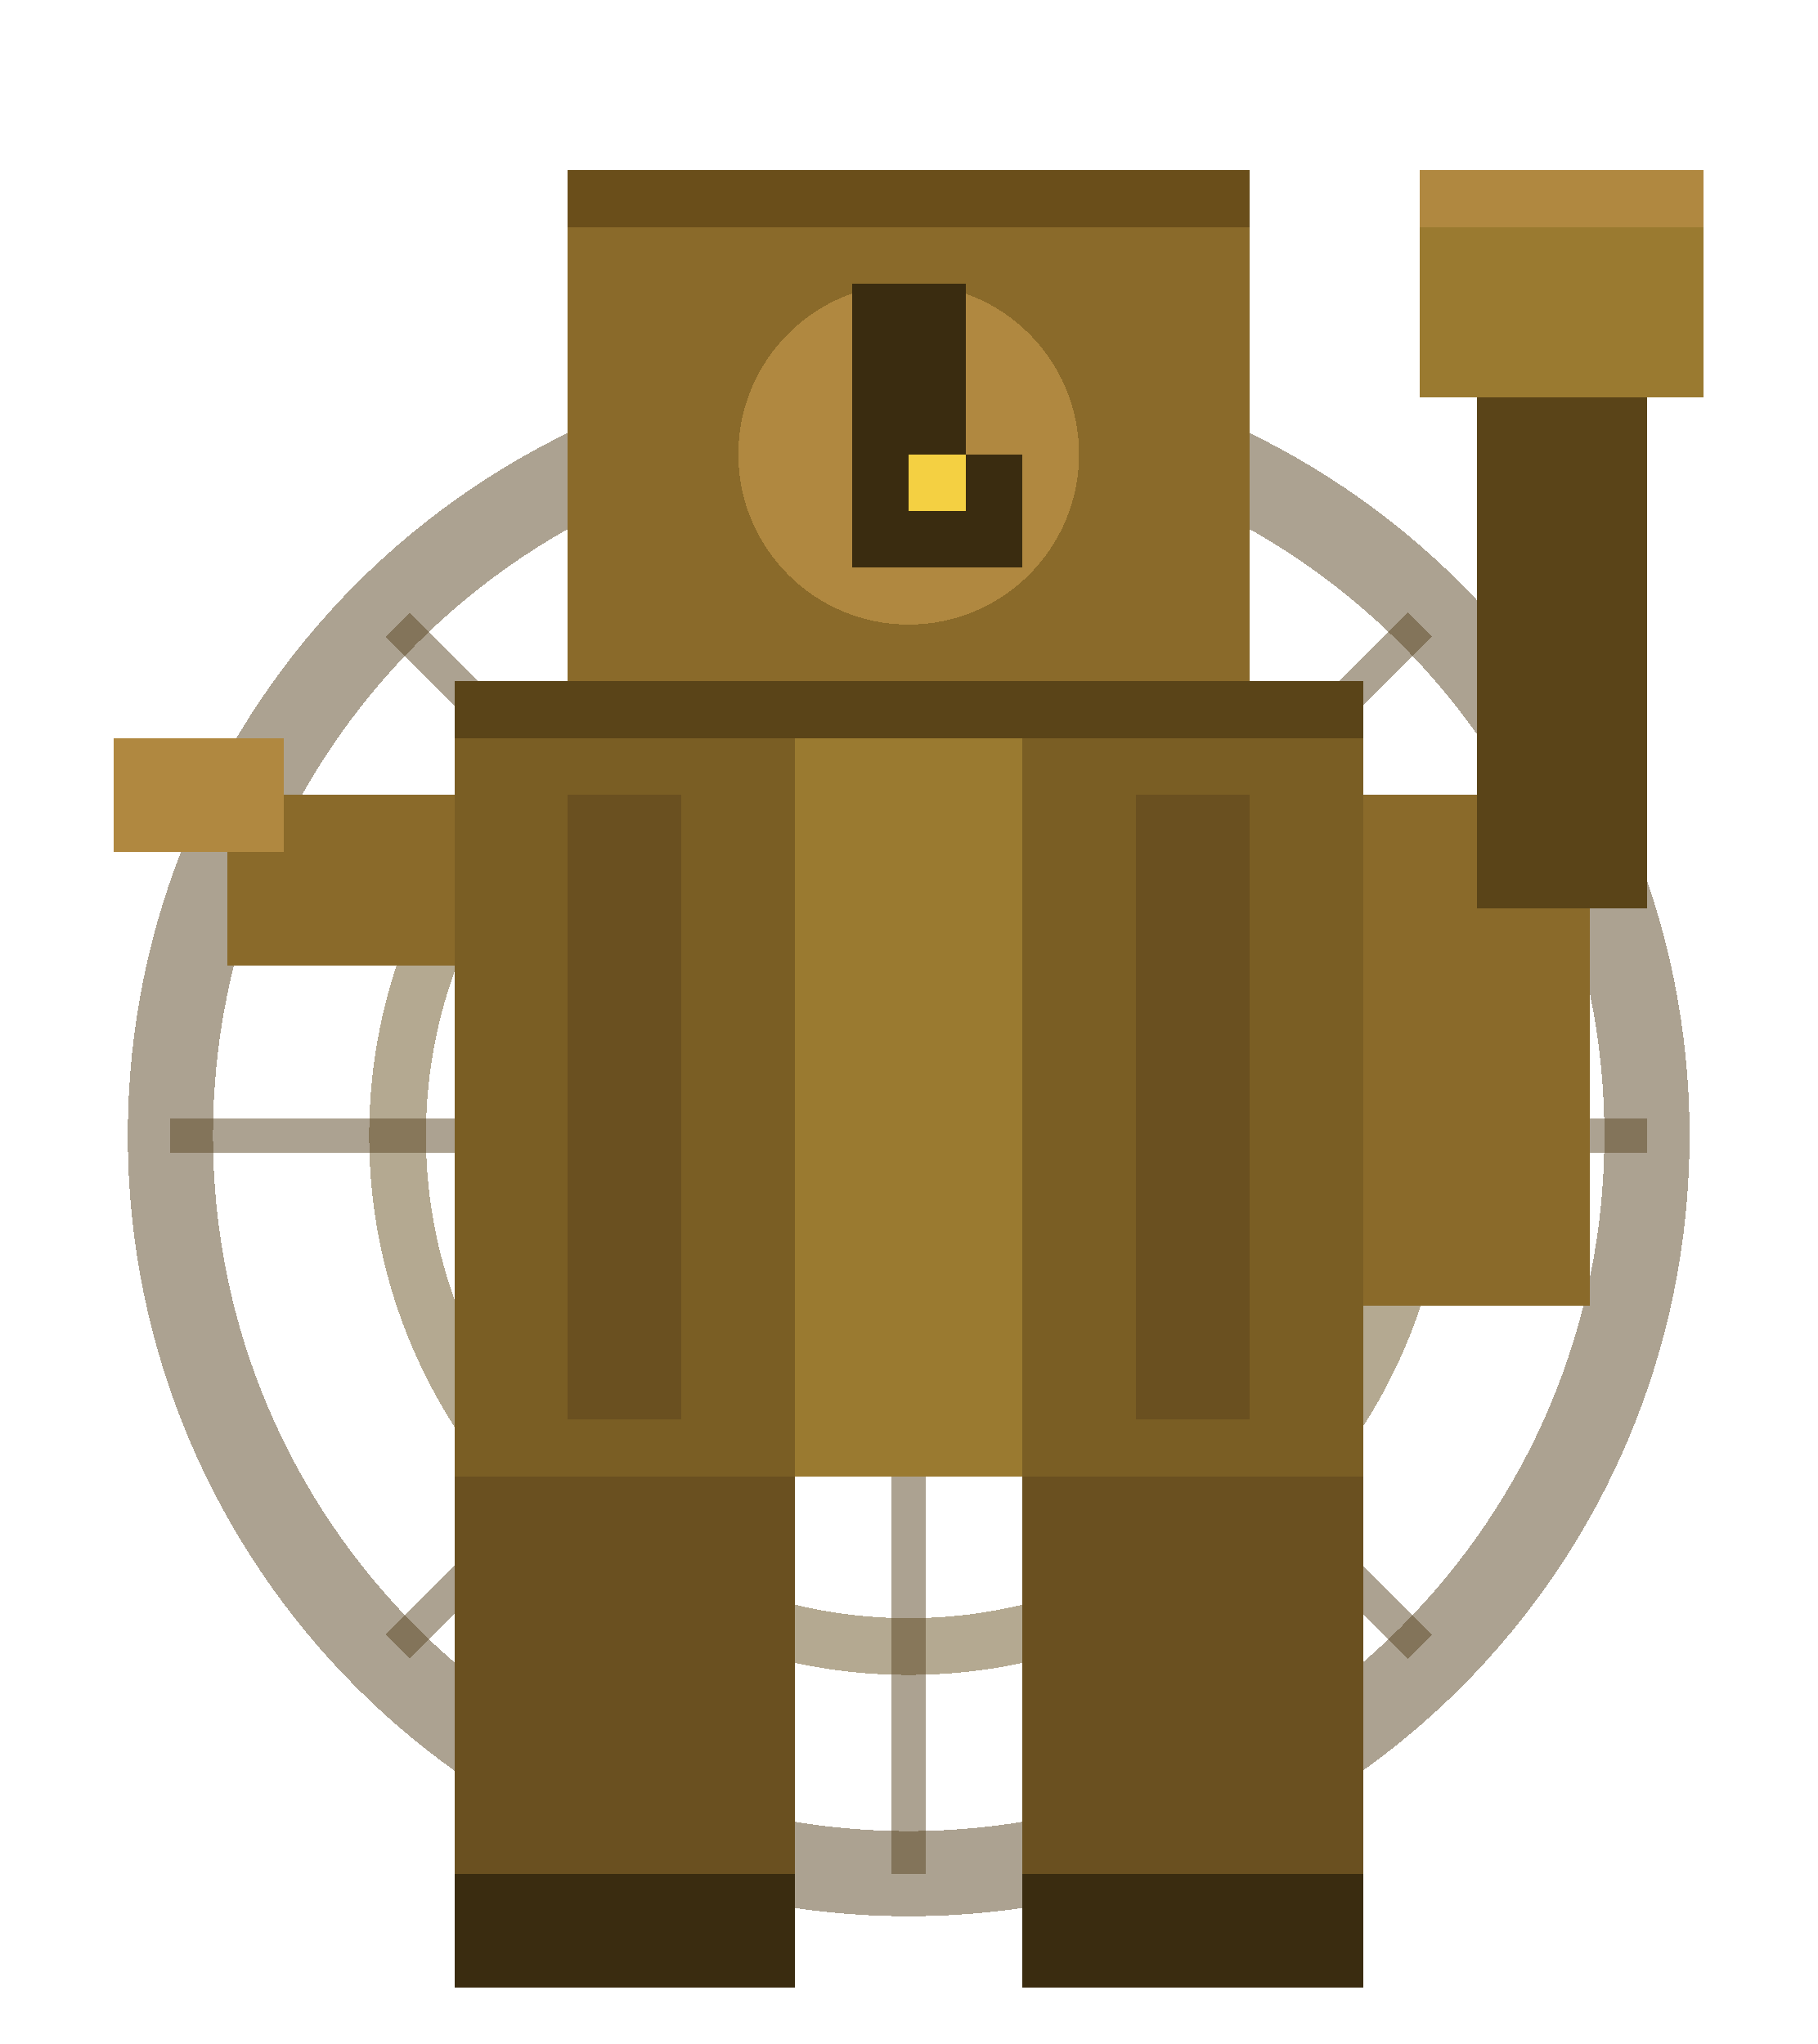
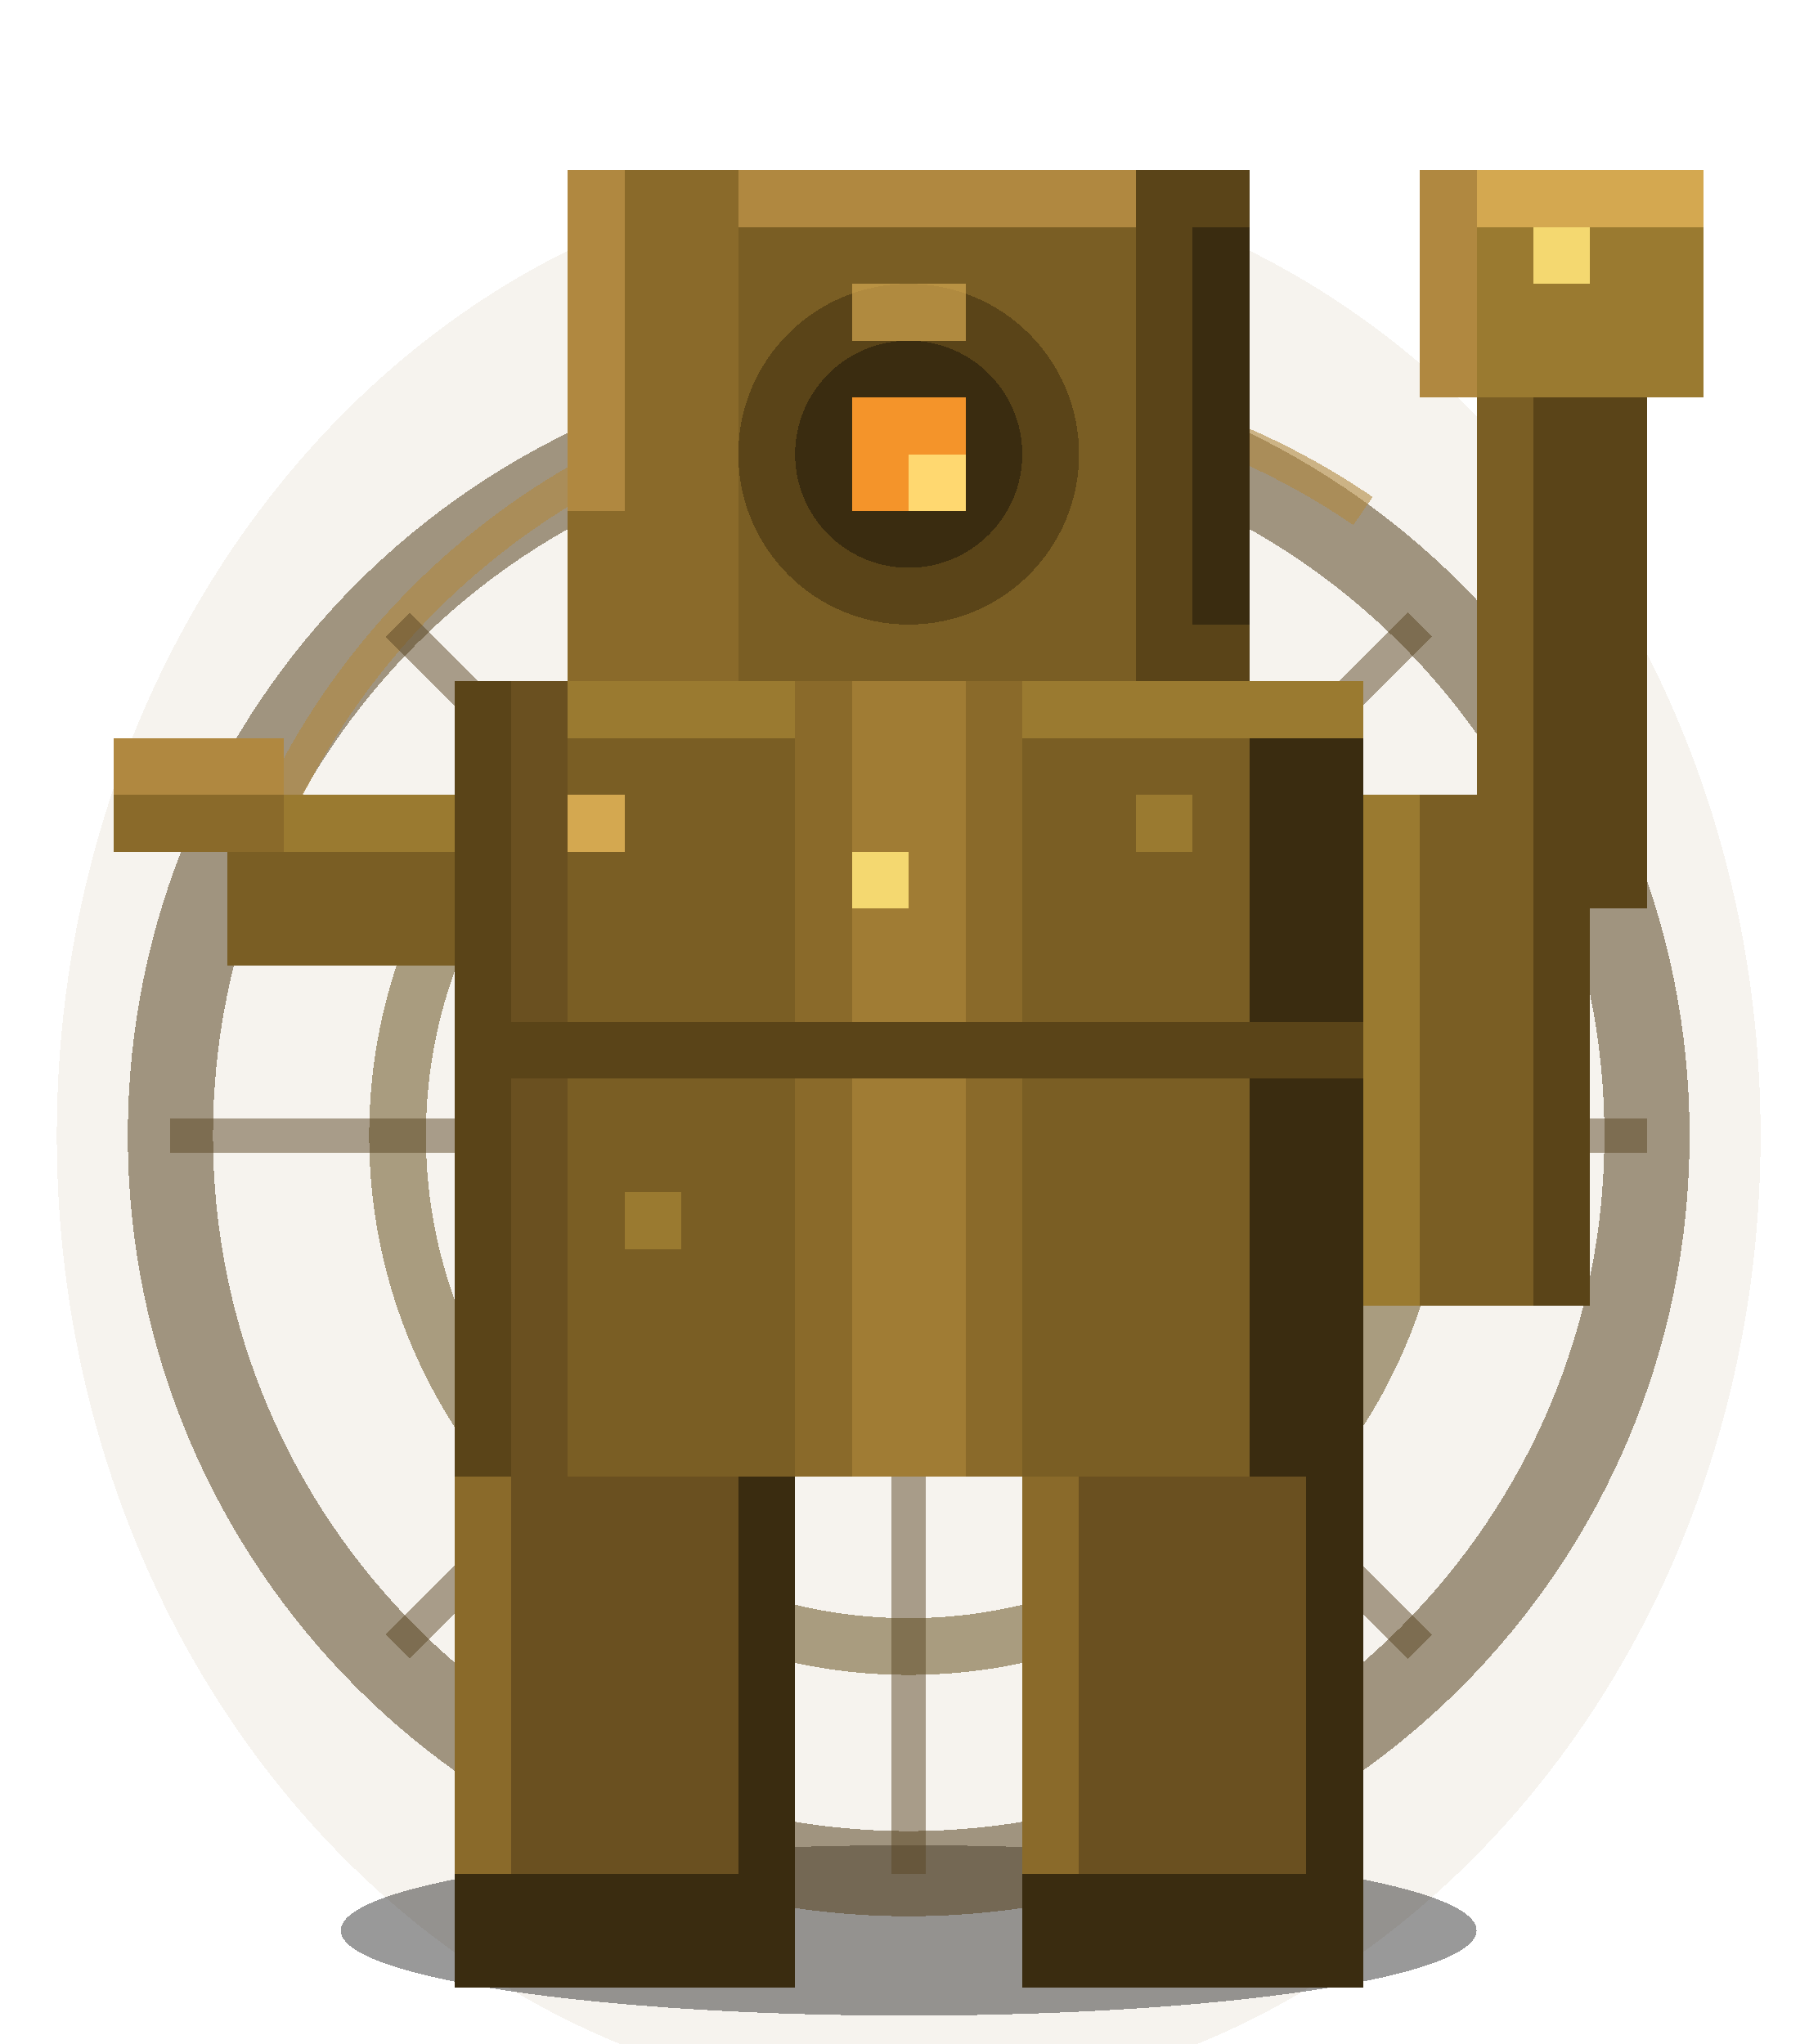
<svg xmlns="http://www.w3.org/2000/svg" viewBox="0 0 32 36" shape-rendering="crispEdges" preserveAspectRatio="xMidYMax meet" aria-label="Axle-Warden">
-   <circle cx="16" cy="20" r="13" fill="none" stroke="#5a4624" stroke-width="1.5" opacity="0.5" />
-   <circle cx="16" cy="20" r="9" fill="none" stroke="#6a5424" stroke-width="1" opacity="0.5" />
+   <ellipse cx="16" cy="20" rx="15" ry="17" fill="#8a6a2a" opacity="0.08" />
+   <ellipse cx="16" cy="34" rx="10" ry="1.5" fill="#000" opacity="0.4" />
+   <circle cx="16" cy="20" r="13" fill="none" stroke="#5a4624" stroke-width="1.5" opacity="0.55" />
+   <path d="M5 14 A13 13 0 0 1 24 9" fill="none" stroke="#b08840" stroke-width="0.6" opacity="0.6" />
+   <circle cx="16" cy="20" r="9" fill="none" stroke="#6a5424" stroke-width="1" opacity="0.55" />
  <line x1="16" y1="7" x2="16" y2="33" stroke="#5a4624" stroke-width="0.6" opacity="0.5" />
  <line x1="3" y1="20" x2="29" y2="20" stroke="#5a4624" stroke-width="0.6" opacity="0.5" />
  <line x1="7" y1="11" x2="25" y2="29" stroke="#5a4624" stroke-width="0.6" opacity="0.5" />
  <line x1="25" y1="11" x2="7" y2="29" stroke="#5a4624" stroke-width="0.6" opacity="0.5" />
-   <rect x="10" y="3" width="12" height="9" fill="#8a6a2a" />
-   <rect x="10" y="3" width="12" height="1" fill="#6a4e1a" />
-   <circle cx="16" cy="8" r="3" fill="#b08840" />
-   <rect x="15" y="5" width="2" height="3" fill="#3a2c10" />
-   <rect x="15" y="8" width="3" height="2" fill="#3a2c10" />
-   <rect x="16" y="8" width="1" height="1" fill="#f4d042" />
+   <rect x="10" y="3" width="12" height="9" fill="#7a5e24" />
+   <rect x="10" y="3" width="12" height="1" fill="#b08840" />
+   <rect x="10" y="3" width="3" height="9" fill="#8a6a2a" />
+   <rect x="10" y="3" width="1" height="6" fill="#b08840" />
+   <rect x="20" y="3" width="2" height="9" fill="#5a4418" />
+   <rect x="21" y="4" width="1" height="7" fill="#3a2c10" />
+   <circle cx="16" cy="8" r="3" fill="#5a4418" />
+   <circle cx="16" cy="8" r="2" fill="#3a2c10" />
+   <rect x="15" y="7" width="2" height="2" fill="#f4942a" />
+   <rect x="16" y="8" width="1" height="1" fill="#ffd870" />
+   <rect x="15" y="5" width="2" height="1" fill="#d4a850" opacity="0.7" />
  <rect x="8" y="12" width="16" height="14" fill="#7a5e24" />
-   <rect x="8" y="12" width="16" height="1" fill="#5a4418" />
-   <rect x="14" y="13" width="4" height="13" fill="#9a7a30" />
-   <rect x="10" y="14" width="2" height="11" fill="#6a5020" />
-   <rect x="20" y="14" width="2" height="11" fill="#6a5020" />
-   <rect x="4" y="14" width="4" height="3" fill="#8a6a2a" />
-   <rect x="2" y="13" width="3" height="2" fill="#b08840" />
-   <rect x="24" y="14" width="4" height="9" fill="#8a6a2a" />
+   <rect x="8" y="12" width="16" height="1" fill="#9a7a30" />
+   <rect x="14" y="12" width="4" height="14" fill="#8a6a2a" />
+   <rect x="15" y="12" width="2" height="14" fill="#a07c34" />
+   <rect x="8" y="12" width="2" height="14" fill="#6a5020" />
+   <rect x="8" y="12" width="1" height="14" fill="#5a4418" />
+   <rect x="22" y="13" width="2" height="13" fill="#3a2c10" />
+   <rect x="8" y="18" width="16" height="1" fill="#5a4418" />
+   <rect x="10" y="14" width="1" height="1" fill="#d4a850" />
+   <rect x="20" y="14" width="1" height="1" fill="#9a7a30" />
+   <rect x="11" y="21" width="1" height="1" fill="#9a7a30" />
+   <rect x="19" y="21" width="1" height="1" fill="#7a5e24" />
+   <rect x="15" y="15" width="1" height="1" fill="#f4d870" />
+   <rect x="4" y="14" width="4" height="3" fill="#7a5e24" />
+   <rect x="4" y="14" width="4" height="1" fill="#9a7a30" />
+   <rect x="2" y="13" width="3" height="2" fill="#8a6a2a" />
+   <rect x="2" y="13" width="3" height="1" fill="#b08840" />
+   <rect x="24" y="14" width="4" height="9" fill="#7a5e24" />
+   <rect x="24" y="14" width="1" height="9" fill="#9a7a30" />
+   <rect x="27" y="14" width="1" height="9" fill="#5a4418" />
  <rect x="26" y="6" width="3" height="10" fill="#5a4418" />
+   <rect x="26" y="6" width="1" height="10" fill="#7a5e24" />
  <rect x="25" y="3" width="5" height="4" fill="#9a7a30" />
-   <rect x="25" y="3" width="5" height="1" fill="#b08840" />
+   <rect x="25" y="3" width="5" height="1" fill="#d4a850" />
+   <rect x="25" y="3" width="1" height="4" fill="#b08840" />
+   <rect x="27" y="4" width="1" height="1" fill="#f4d870" />
  <rect x="8" y="26" width="6" height="9" fill="#6a5020" />
  <rect x="18" y="26" width="6" height="9" fill="#6a5020" />
+   <rect x="8" y="26" width="1" height="9" fill="#8a6a2a" />
+   <rect x="18" y="26" width="1" height="9" fill="#8a6a2a" />
+   <rect x="13" y="26" width="1" height="9" fill="#3a2c10" />
+   <rect x="23" y="26" width="1" height="9" fill="#3a2c10" />
  <rect x="8" y="33" width="6" height="2" fill="#3a2c10" />
  <rect x="18" y="33" width="6" height="2" fill="#3a2c10" />
</svg>
